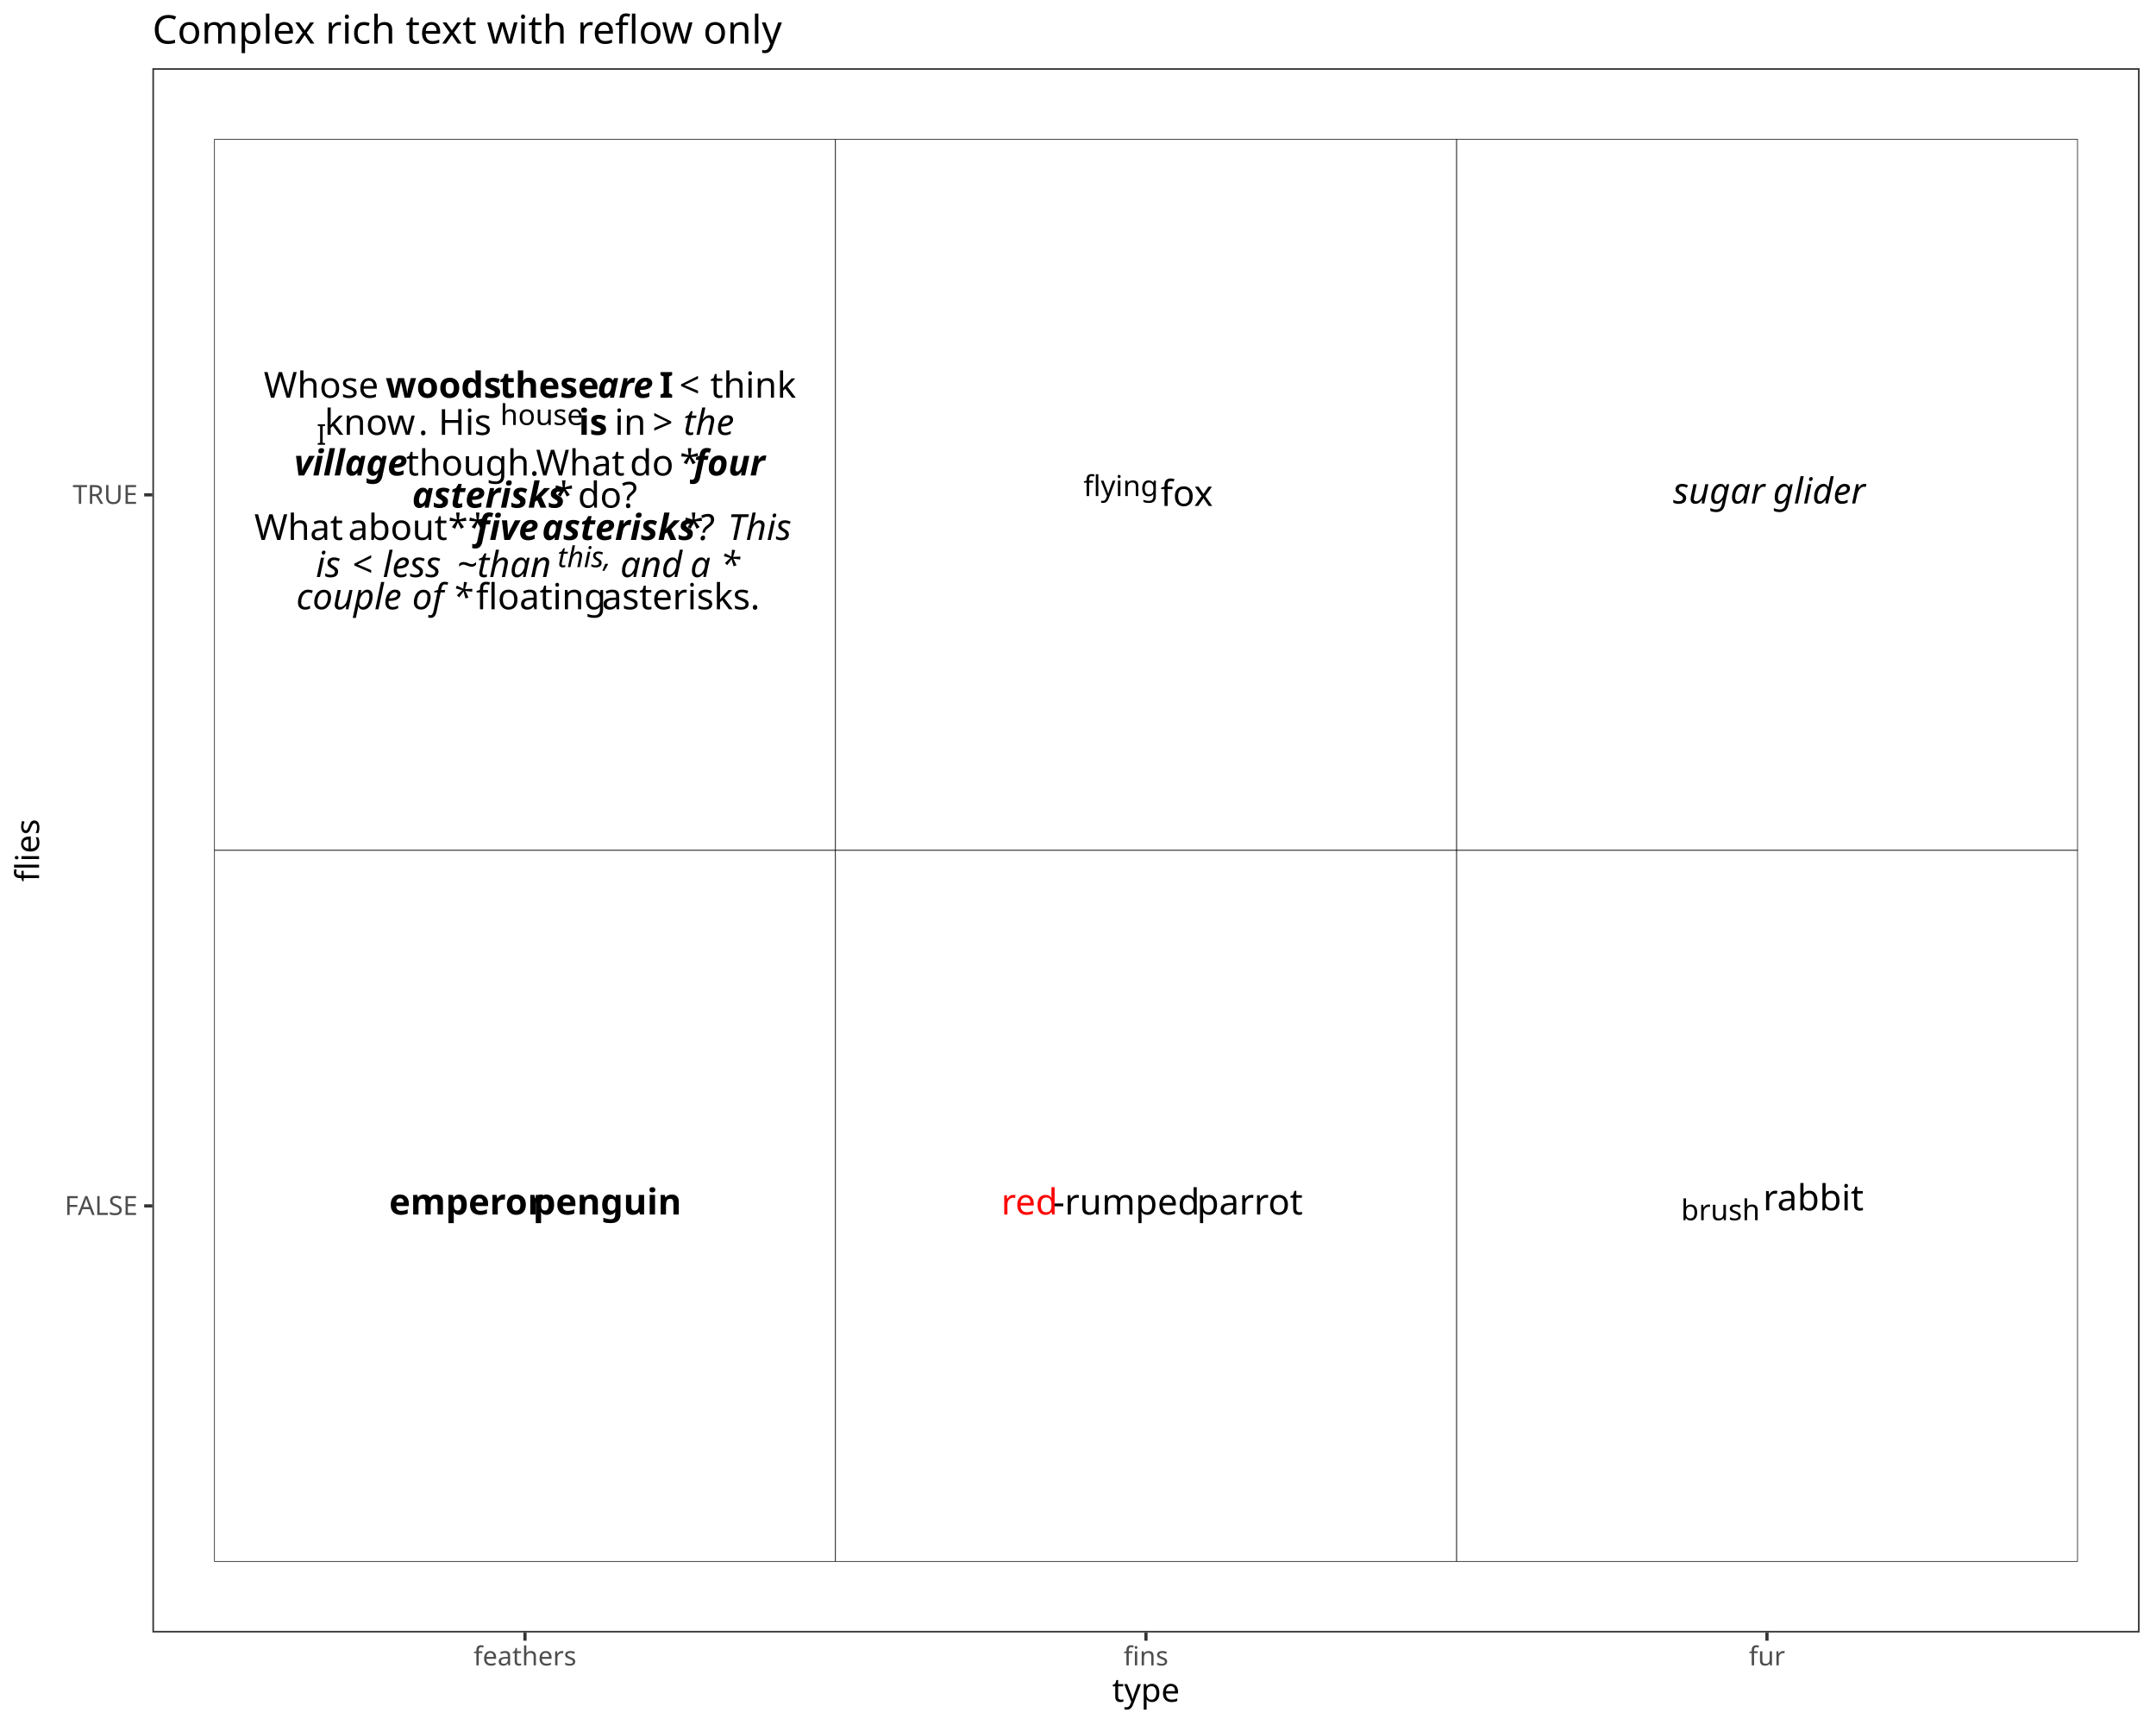
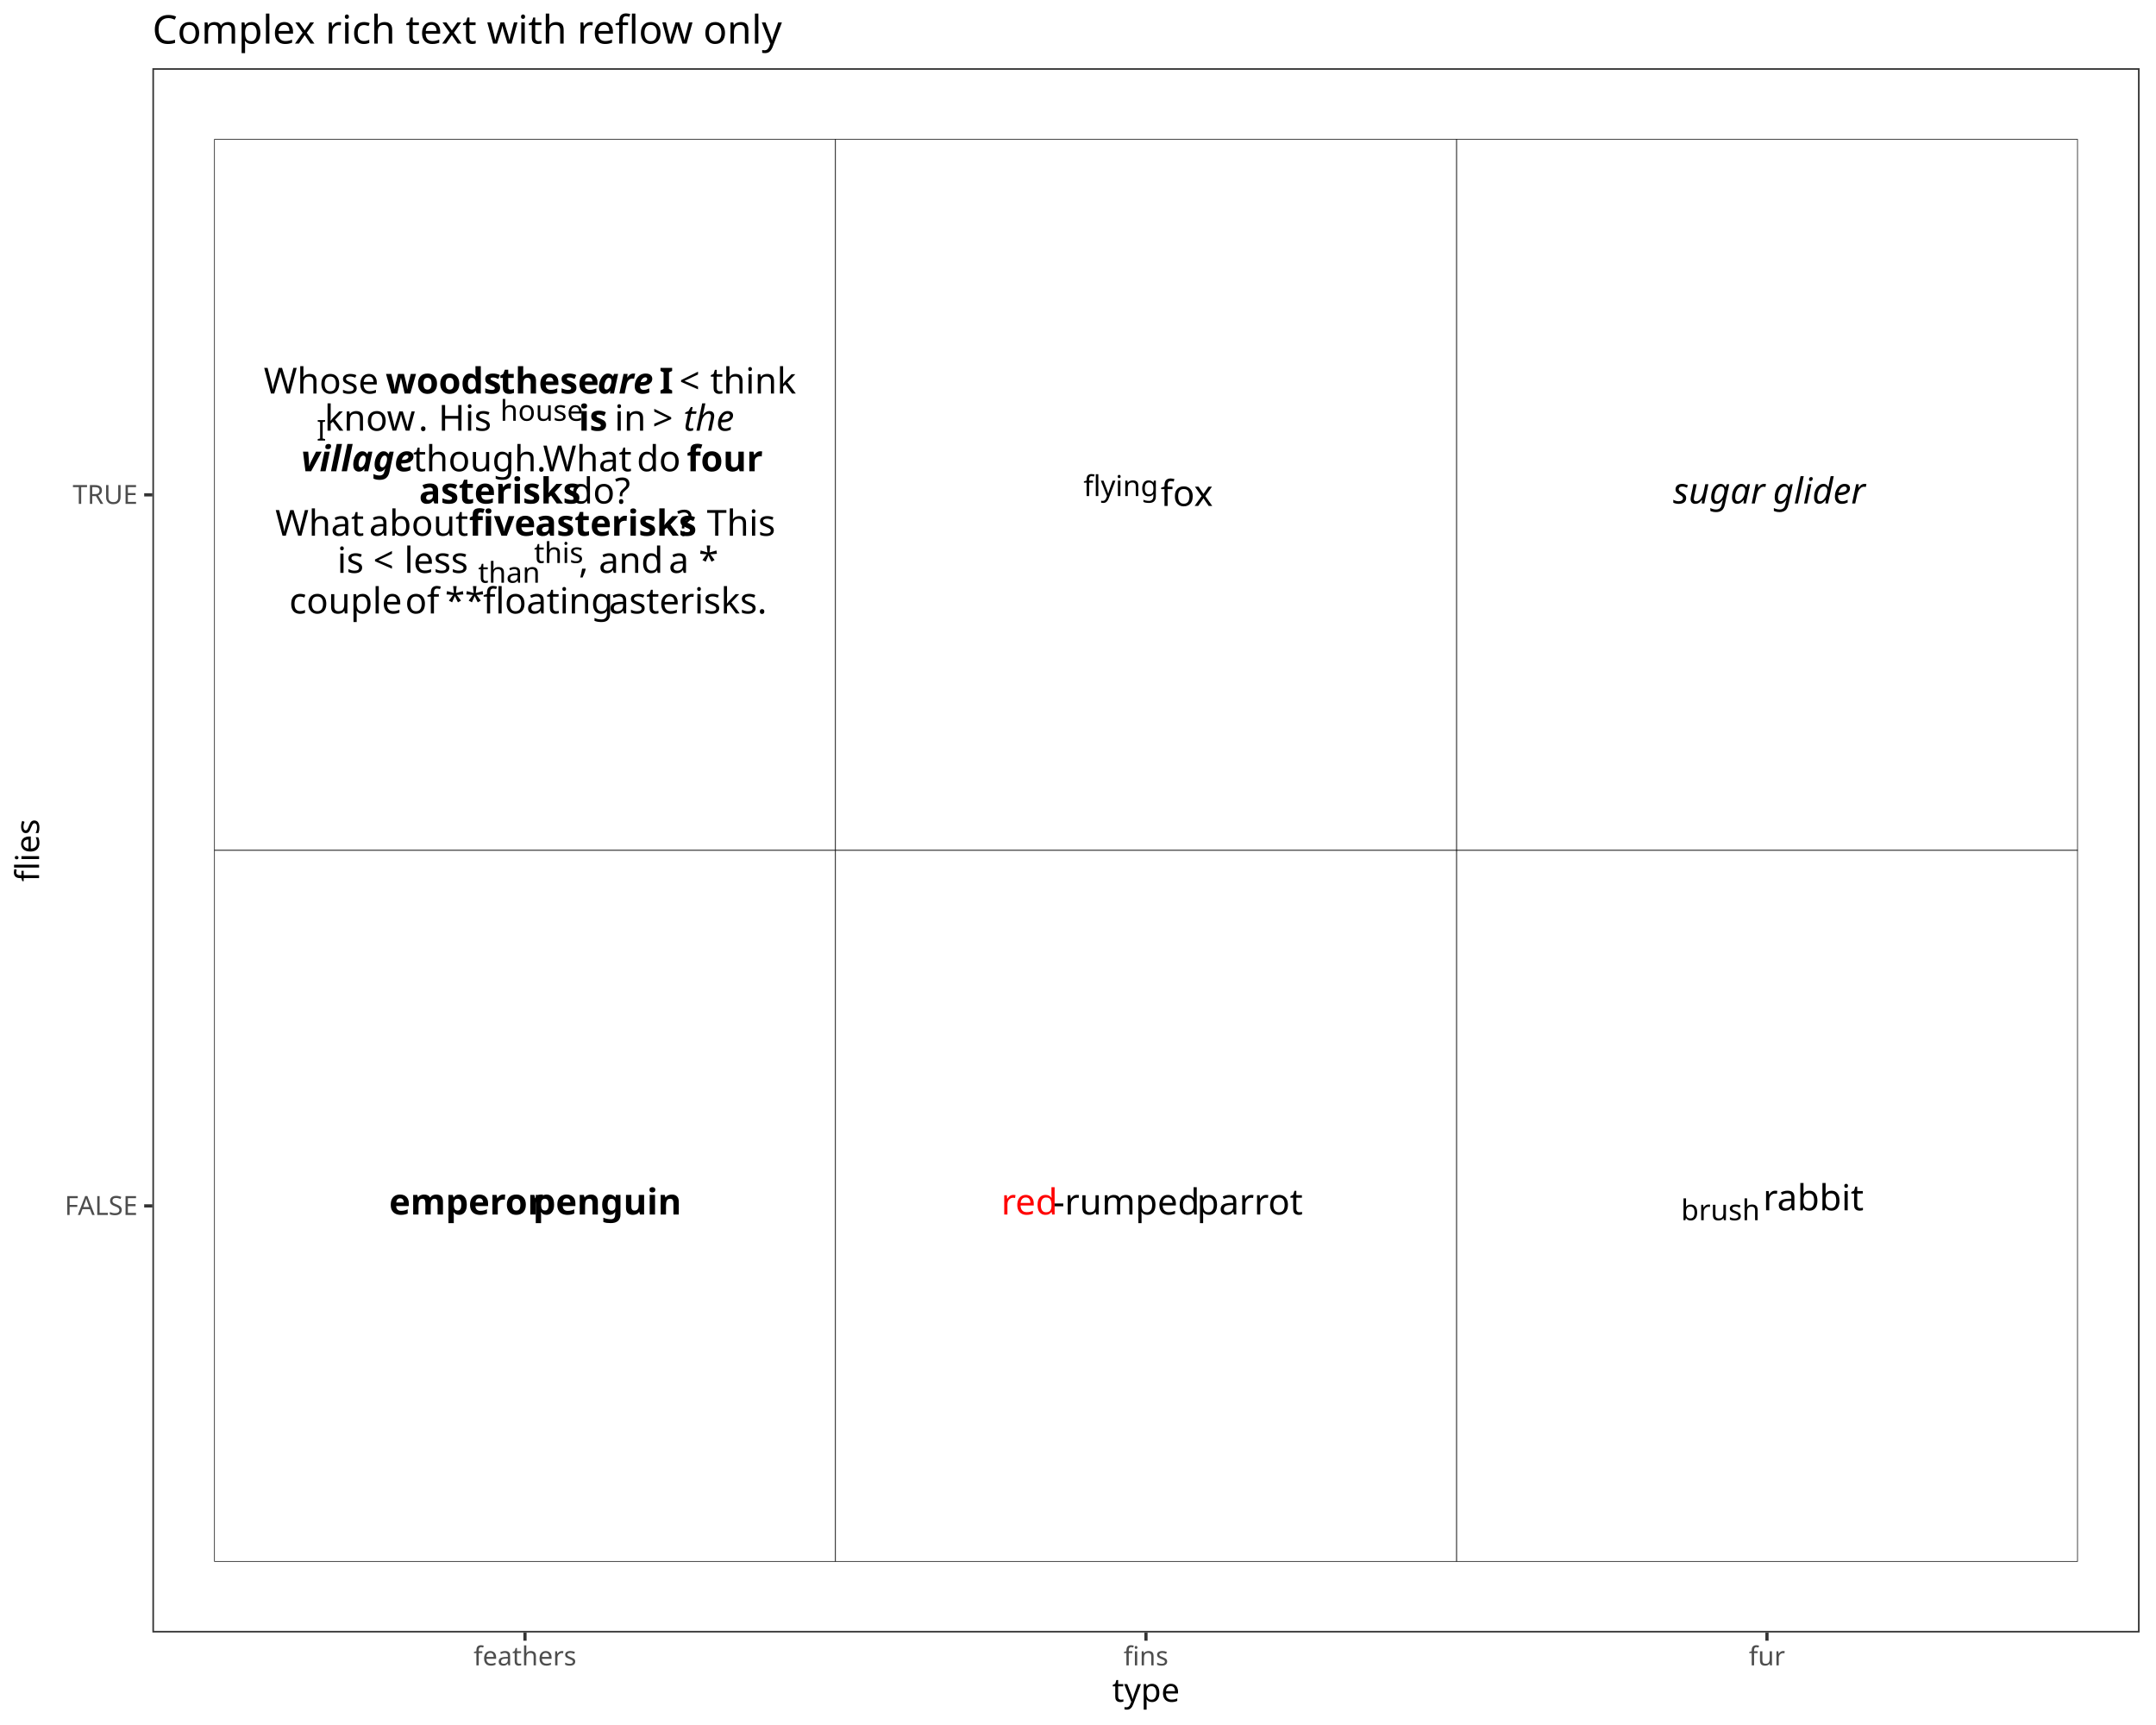
<svg xmlns="http://www.w3.org/2000/svg" class="svglite" data-engine-version="2.0" width="720.00pt" height="576.00pt" viewBox="0 0 720.00 576.00">
  <defs>
    <style type="text/css">
    .svglite line, .svglite polyline, .svglite polygon, .svglite path, .svglite rect, .svglite circle {
      fill: none;
      stroke: #000000;
      stroke-linecap: round;
      stroke-linejoin: round;
      stroke-miterlimit: 10.00;
    }
  </style>
  </defs>
  <rect width="100%" height="100%" style="stroke: none; fill: #FFFFFF;" />
  <defs>
    <clipPath id="cpMC4wMHw3MjAuMDB8MC4wMHw1NzYuMDA=">
      <rect x="0.00" y="0.00" width="720.00" height="576.00" />
    </clipPath>
  </defs>
  <g clip-path="url(#cpMC4wMHw3MjAuMDB8MC4wMHw1NzYuMDA=)">
    <rect x="0.00" y="0.00" width="720.00" height="576.00" style="stroke-width: 1.07; stroke: #FFFFFF; fill: #FFFFFF;" />
  </g>
  <defs>
    <clipPath id="cpNTAuODl8NzE0LjUyfDIyLjc4fDU0NS4xMQ==">
      <rect x="50.89" y="22.78" width="663.63" height="522.33" />
    </clipPath>
  </defs>
  <g clip-path="url(#cpNTAuODl8NzE0LjUyfDIyLjc4fDU0NS4xMQ==)">
    <rect x="50.89" y="22.78" width="663.63" height="522.33" style="stroke-width: 1.07; stroke: none; fill: #FFFFFF;" />
    <rect x="71.63" y="46.53" width="207.39" height="237.42" style="stroke-width: 0.21; stroke-linecap: butt; stroke-linejoin: miter; fill: #FFFFFF;" />
    <rect x="71.63" y="283.95" width="207.39" height="237.42" style="stroke-width: 0.21; stroke-linecap: butt; stroke-linejoin: miter; fill: #FFFFFF;" />
    <rect x="486.40" y="46.53" width="207.39" height="237.42" style="stroke-width: 0.21; stroke-linecap: butt; stroke-linejoin: miter; fill: #FFFFFF;" />
    <rect x="486.40" y="283.95" width="207.39" height="237.42" style="stroke-width: 0.21; stroke-linecap: butt; stroke-linejoin: miter; fill: #FFFFFF;" />
    <rect x="279.01" y="46.53" width="207.39" height="237.42" style="stroke-width: 0.21; stroke-linecap: butt; stroke-linejoin: miter; fill: #FFFFFF;" />
    <rect x="279.01" y="283.95" width="207.39" height="237.42" style="stroke-width: 0.21; stroke-linecap: butt; stroke-linejoin: miter; fill: #FFFFFF;" />
-     <text x="88.09" y="132.80" style="font-size: 12.00px; font-family: sans;" textLength="37.35px" lengthAdjust="spacingAndGlyphs">Whose</text>
-     <text x="128.78" y="132.80" style="font-size: 12.00px; font-weight: bold; font-family: sans;" textLength="34.70px" lengthAdjust="spacingAndGlyphs">woods</text>
-     <text x="166.81" y="132.80" style="font-size: 12.00px; font-weight: bold; font-family: sans;" textLength="29.36px" lengthAdjust="spacingAndGlyphs">these</text>
-     <text x="199.50" y="132.80" style="font-size: 12.00px; font-weight: bold; font-style: italic; font-family: sans;" textLength="17.34px" lengthAdjust="spacingAndGlyphs">are</text>
-     <text x="220.18" y="132.80" style="font-size: 12.00px; font-weight: bold; font-family: sans;" textLength="3.33px" lengthAdjust="spacingAndGlyphs">I</text>
-     <text x="226.85" y="132.80" style="font-size: 12.00px; font-family: sans;" textLength="7.01px" lengthAdjust="spacingAndGlyphs">&lt;</text>
-     <text x="237.20" y="132.80" style="font-size: 12.00px; font-family: sans;" textLength="25.35px" lengthAdjust="spacingAndGlyphs">think</text>
-     <text x="105.71" y="148.51" style="font-size: 9.60px; font-family: sans;" textLength="2.67px" lengthAdjust="spacingAndGlyphs">I</text>
-     <text x="108.37" y="145.20" style="font-size: 12.00px; font-family: sans;" textLength="28.02px" lengthAdjust="spacingAndGlyphs">know</text>
-     <text x="139.73" y="145.20" style="font-size: 12.00px; font-family: sans;" textLength="3.33px" lengthAdjust="spacingAndGlyphs">.</text>
-     <text x="146.40" y="145.20" style="font-size: 12.00px; font-family: sans;" textLength="17.34px" lengthAdjust="spacingAndGlyphs">His</text>
-     <text x="167.07" y="141.90" style="font-size: 9.60px; font-family: sans;" textLength="26.16px" lengthAdjust="spacingAndGlyphs">house</text>
-     <text x="193.23" y="145.20" style="font-size: 12.00px; font-weight: bold; font-family: sans;" textLength="8.67px" lengthAdjust="spacingAndGlyphs">is</text>
-     <text x="205.23" y="145.20" style="font-size: 12.00px; font-family: sans;" textLength="9.34px" lengthAdjust="spacingAndGlyphs">in</text>
-     <text x="217.90" y="145.20" style="font-size: 12.00px; font-family: sans;" textLength="7.01px" lengthAdjust="spacingAndGlyphs">&gt;</text>
-     <text x="228.25" y="145.20" style="font-size: 12.00px; font-style: italic; font-family: sans;" textLength="16.68px" lengthAdjust="spacingAndGlyphs">the</text>
-     <text x="98.27" y="158.76" style="font-size: 12.00px; font-weight: bold; font-style: italic; font-family: sans;" textLength="34.02px" lengthAdjust="spacingAndGlyphs">village</text>
-     <text x="135.62" y="158.76" style="font-size: 12.00px; font-family: sans;" textLength="40.04px" lengthAdjust="spacingAndGlyphs">though.</text>
-     <text x="178.99" y="158.76" style="font-size: 12.00px; font-family: sans;" textLength="28.01px" lengthAdjust="spacingAndGlyphs">What</text>
-     <text x="210.34" y="158.76" style="font-size: 12.00px; font-family: sans;" textLength="13.35px" lengthAdjust="spacingAndGlyphs">do</text>
-     <text x="227.02" y="158.76" style="font-size: 12.00px; font-family: sans;" textLength="4.67px" lengthAdjust="spacingAndGlyphs">*</text>
-     <text x="231.69" y="158.76" style="font-size: 12.00px; font-weight: bold; font-style: italic; font-family: sans;" textLength="20.68px" lengthAdjust="spacingAndGlyphs">four</text>
-     <text x="137.62" y="169.52" style="font-size: 12.00px; font-weight: bold; font-style: italic; font-family: sans;" textLength="47.36px" lengthAdjust="spacingAndGlyphs">asterisks</text>
-     <text x="184.99" y="169.52" style="font-size: 12.00px; font-family: sans;" textLength="4.67px" lengthAdjust="spacingAndGlyphs">*</text>
-     <text x="192.99" y="169.52" style="font-size: 12.00px; font-family: sans;" textLength="20.02px" lengthAdjust="spacingAndGlyphs">do?</text>
-     <text x="84.93" y="180.28" style="font-size: 12.00px; font-family: sans;" textLength="28.01px" lengthAdjust="spacingAndGlyphs">What</text>
-     <text x="116.27" y="180.28" style="font-size: 12.00px; font-family: sans;" textLength="30.03px" lengthAdjust="spacingAndGlyphs">about</text>
-     <text x="149.64" y="180.28" style="font-size: 12.00px; font-family: sans;" textLength="9.35px" lengthAdjust="spacingAndGlyphs">**</text>
-     <text x="158.98" y="180.28" style="font-size: 12.00px; font-weight: bold; font-style: italic; font-family: sans;" textLength="18.68px" lengthAdjust="spacingAndGlyphs">five</text>
-     <text x="180.99" y="180.28" style="font-size: 12.00px; font-weight: bold; font-style: italic; font-family: sans;" textLength="47.36px" lengthAdjust="spacingAndGlyphs">asterisks</text>
-     <text x="228.35" y="180.28" style="font-size: 12.00px; font-family: sans;" textLength="4.67px" lengthAdjust="spacingAndGlyphs">*</text>
-     <text x="233.03" y="180.28" style="font-size: 12.00px; font-style: italic; font-family: sans;" textLength="6.67px" lengthAdjust="spacingAndGlyphs">?</text>
-     <text x="243.04" y="180.28" style="font-size: 12.00px; font-style: italic; font-family: sans;" textLength="22.67px" lengthAdjust="spacingAndGlyphs">This</text>
-     <text x="105.46" y="192.68" style="font-size: 12.00px; font-style: italic; font-family: sans;" textLength="8.67px" lengthAdjust="spacingAndGlyphs">is</text>
-     <text x="117.47" y="192.68" style="font-size: 12.00px; font-style: italic; font-family: sans;" textLength="7.01px" lengthAdjust="spacingAndGlyphs">&lt;</text>
-     <text x="127.81" y="192.68" style="font-size: 12.00px; font-style: italic; font-family: sans;" textLength="21.35px" lengthAdjust="spacingAndGlyphs">less</text>
-     <text x="152.49" y="192.68" style="font-size: 12.00px; font-style: italic; font-family: sans;" textLength="30.37px" lengthAdjust="spacingAndGlyphs">~than</text>
-     <text x="186.20" y="189.38" style="font-size: 9.60px; font-style: italic; font-family: sans;" textLength="17.61px" lengthAdjust="spacingAndGlyphs">this,</text>
-     <text x="207.14" y="192.68" style="font-size: 12.00px; font-style: italic; font-family: sans;" textLength="20.02px" lengthAdjust="spacingAndGlyphs">and</text>
-     <text x="230.49" y="192.68" style="font-size: 12.00px; font-style: italic; font-family: sans;" textLength="6.67px" lengthAdjust="spacingAndGlyphs">a</text>
-     <text x="240.50" y="192.68" style="font-size: 12.00px; font-style: italic; font-family: sans;" textLength="4.67px" lengthAdjust="spacingAndGlyphs">*</text>
-     <text x="98.93" y="203.44" style="font-size: 12.00px; font-style: italic; font-family: sans;" textLength="35.37px" lengthAdjust="spacingAndGlyphs">couple</text>
-     <text x="137.63" y="203.44" style="font-size: 12.00px; font-style: italic; font-family: sans;" textLength="10.01px" lengthAdjust="spacingAndGlyphs">of</text>
-     <text x="150.98" y="203.44" style="font-size: 12.00px; font-style: italic; font-family: sans;" textLength="4.67px" lengthAdjust="spacingAndGlyphs">*</text>
-     <text x="158.98" y="203.44" style="font-size: 12.00px; font-family: sans;" textLength="38.69px" lengthAdjust="spacingAndGlyphs">floating</text>
-     <text x="201.01" y="203.44" style="font-size: 12.00px; font-family: sans;" textLength="50.70px" lengthAdjust="spacingAndGlyphs">asterisks.</text>
+     <text x="88.09" y="131.40" style="font-size: 12.00px; font-family: sans;" textLength="37.35px" lengthAdjust="spacingAndGlyphs">Whose</text>
+     <text x="128.78" y="131.40" style="font-size: 12.00px; font-weight: bold; font-family: sans;" textLength="34.70px" lengthAdjust="spacingAndGlyphs">woods</text>
+     <text x="166.81" y="131.40" style="font-size: 12.00px; font-weight: bold; font-family: sans;" textLength="29.36px" lengthAdjust="spacingAndGlyphs">these</text>
+     <text x="199.50" y="131.40" style="font-size: 12.00px; font-weight: bold; font-style: italic; font-family: sans;" textLength="17.34px" lengthAdjust="spacingAndGlyphs">are</text>
+     <text x="220.18" y="131.40" style="font-size: 12.00px; font-weight: bold; font-family: sans;" textLength="3.33px" lengthAdjust="spacingAndGlyphs">I</text>
+     <text x="226.85" y="131.40" style="font-size: 12.00px; font-family: sans;" textLength="7.01px" lengthAdjust="spacingAndGlyphs">&lt;</text>
+     <text x="237.20" y="131.40" style="font-size: 12.00px; font-family: sans;" textLength="25.35px" lengthAdjust="spacingAndGlyphs">think</text>
+     <text x="105.71" y="147.11" style="font-size: 9.60px; font-family: sans;" textLength="2.67px" lengthAdjust="spacingAndGlyphs">I</text>
+     <text x="108.37" y="143.81" style="font-size: 12.00px; font-family: sans;" textLength="28.02px" lengthAdjust="spacingAndGlyphs">know</text>
+     <text x="139.73" y="143.81" style="font-size: 12.00px; font-family: sans;" textLength="3.33px" lengthAdjust="spacingAndGlyphs">.</text>
+     <text x="146.40" y="143.81" style="font-size: 12.00px; font-family: sans;" textLength="17.34px" lengthAdjust="spacingAndGlyphs">His</text>
+     <text x="167.07" y="140.50" style="font-size: 9.60px; font-family: sans;" textLength="26.16px" lengthAdjust="spacingAndGlyphs">house</text>
+     <text x="193.23" y="143.81" style="font-size: 12.00px; font-weight: bold; font-family: sans;" textLength="8.67px" lengthAdjust="spacingAndGlyphs">is</text>
+     <text x="205.23" y="143.81" style="font-size: 12.00px; font-family: sans;" textLength="9.34px" lengthAdjust="spacingAndGlyphs">in</text>
+     <text x="217.90" y="143.81" style="font-size: 12.00px; font-family: sans;" textLength="7.01px" lengthAdjust="spacingAndGlyphs">&gt;</text>
+     <text x="228.25" y="143.81" style="font-size: 12.00px; font-style: italic; font-family: sans;" textLength="16.68px" lengthAdjust="spacingAndGlyphs">the</text>
+     <text x="100.60" y="157.36" style="font-size: 12.00px; font-weight: bold; font-style: italic; font-family: sans;" textLength="34.02px" lengthAdjust="spacingAndGlyphs">village</text>
+     <text x="137.96" y="157.36" style="font-size: 12.00px; font-family: sans;" textLength="40.04px" lengthAdjust="spacingAndGlyphs">though.</text>
+     <text x="181.33" y="157.36" style="font-size: 12.00px; font-family: sans;" textLength="28.01px" lengthAdjust="spacingAndGlyphs">What</text>
+     <text x="212.67" y="157.36" style="font-size: 12.00px; font-family: sans;" textLength="13.35px" lengthAdjust="spacingAndGlyphs">do</text>
+     <text x="229.36" y="157.36" style="font-size: 12.00px; font-weight: bold; font-family: sans;" textLength="20.68px" lengthAdjust="spacingAndGlyphs">four</text>
+     <text x="139.96" y="168.12" style="font-size: 12.00px; font-weight: bold; font-family: sans;" textLength="47.36px" lengthAdjust="spacingAndGlyphs">asterisks</text>
+     <text x="190.66" y="168.12" style="font-size: 12.00px; font-family: sans;" textLength="20.02px" lengthAdjust="spacingAndGlyphs">do?</text>
+     <text x="91.94" y="178.88" style="font-size: 12.00px; font-family: sans;" textLength="28.01px" lengthAdjust="spacingAndGlyphs">What</text>
+     <text x="123.28" y="178.88" style="font-size: 12.00px; font-family: sans;" textLength="30.03px" lengthAdjust="spacingAndGlyphs">about</text>
+     <text x="156.65" y="178.88" style="font-size: 12.00px; font-weight: bold; font-family: sans;" textLength="18.68px" lengthAdjust="spacingAndGlyphs">five</text>
+     <text x="178.66" y="178.88" style="font-size: 12.00px; font-weight: bold; font-family: sans;" textLength="47.36px" lengthAdjust="spacingAndGlyphs">asterisks</text>
+     <text x="226.02" y="178.88" style="font-size: 12.00px; font-family: sans;" textLength="6.67px" lengthAdjust="spacingAndGlyphs">?</text>
+     <text x="236.03" y="178.88" style="font-size: 12.00px; font-family: sans;" textLength="22.67px" lengthAdjust="spacingAndGlyphs">This</text>
+     <text x="112.64" y="191.28" style="font-size: 12.00px; font-family: sans;" textLength="8.67px" lengthAdjust="spacingAndGlyphs">is</text>
+     <text x="124.64" y="191.28" style="font-size: 12.00px; font-family: sans;" textLength="7.01px" lengthAdjust="spacingAndGlyphs">&lt;</text>
+     <text x="134.99" y="191.28" style="font-size: 12.00px; font-family: sans;" textLength="21.35px" lengthAdjust="spacingAndGlyphs">less</text>
+     <text x="159.67" y="194.58" style="font-size: 9.60px; font-family: sans;" textLength="18.69px" lengthAdjust="spacingAndGlyphs">than</text>
+     <text x="178.35" y="187.98" style="font-size: 9.60px; font-family: sans;" textLength="14.94px" lengthAdjust="spacingAndGlyphs">this</text>
+     <text x="193.30" y="191.28" style="font-size: 12.00px; font-family: sans;" textLength="3.33px" lengthAdjust="spacingAndGlyphs">,</text>
+     <text x="199.96" y="191.28" style="font-size: 12.00px; font-family: sans;" textLength="20.02px" lengthAdjust="spacingAndGlyphs">and</text>
+     <text x="223.32" y="191.28" style="font-size: 12.00px; font-family: sans;" textLength="6.67px" lengthAdjust="spacingAndGlyphs">a</text>
+     <text x="233.33" y="191.28" style="font-size: 12.00px; font-family: sans;" textLength="4.67px" lengthAdjust="spacingAndGlyphs">*</text>
+     <text x="96.60" y="204.84" style="font-size: 12.00px; font-family: sans;" textLength="35.37px" lengthAdjust="spacingAndGlyphs">couple</text>
+     <text x="135.30" y="204.84" style="font-size: 12.00px; font-family: sans;" textLength="10.01px" lengthAdjust="spacingAndGlyphs">of</text>
+     <text x="148.64" y="204.84" style="font-size: 12.00px; font-family: sans;" textLength="9.35px" lengthAdjust="spacingAndGlyphs">**</text>
+     <text x="161.32" y="204.84" style="font-size: 12.00px; font-family: sans;" textLength="38.69px" lengthAdjust="spacingAndGlyphs">floating</text>
+     <text x="203.35" y="204.84" style="font-size: 12.00px; font-family: sans;" textLength="50.70px" lengthAdjust="spacingAndGlyphs">asterisks.</text>
    <text x="129.95" y="405.54" style="font-size: 12.00px; font-weight: bold; font-family: sans;" textLength="44.69px" lengthAdjust="spacingAndGlyphs">emperor</text>
    <text x="177.98" y="405.54" style="font-size: 12.00px; font-weight: bold; font-family: sans;" textLength="42.71px" lengthAdjust="spacingAndGlyphs">penguin</text>
    <text x="558.74" y="168.12" style="font-size: 12.00px; font-style: italic; font-family: sans;" textLength="30.02px" lengthAdjust="spacingAndGlyphs">sugar</text>
    <text x="592.09" y="168.12" style="font-size: 12.00px; font-style: italic; font-family: sans;" textLength="29.35px" lengthAdjust="spacingAndGlyphs">glider</text>
    <text x="561.40" y="407.44" style="font-size: 9.60px; font-family: sans;" textLength="24.02px" lengthAdjust="spacingAndGlyphs">brush</text>
    <text x="588.76" y="404.14" style="font-size: 12.00px; font-family: sans;" textLength="30.02px" lengthAdjust="spacingAndGlyphs">rabbit</text>
    <text x="361.83" y="165.64" style="font-size: 9.60px; font-family: sans;" textLength="22.41px" lengthAdjust="spacingAndGlyphs">flying</text>
    <text x="387.57" y="168.95" style="font-size: 12.00px; font-family: sans;" textLength="16.01px" lengthAdjust="spacingAndGlyphs">fox</text>
    <text x="334.35" y="405.54" style="font-size: 12.00px; fill: #FF0000; font-family: sans;" textLength="17.34px" lengthAdjust="spacingAndGlyphs">red</text>
    <text x="351.69" y="405.54" style="font-size: 12.00px; font-family: sans;" textLength="44.69px" lengthAdjust="spacingAndGlyphs">-rumped</text>
    <text x="399.71" y="405.54" style="font-size: 12.00px; font-family: sans;" textLength="31.35px" lengthAdjust="spacingAndGlyphs">parrot</text>
    <rect x="50.89" y="22.78" width="663.63" height="522.33" style="stroke-width: 1.07; stroke: #333333;" />
  </g>
  <g clip-path="url(#cpMC4wMHw3MjAuMDB8MC4wMHw1NzYuMDA=)">
    <text x="45.96" y="405.69" text-anchor="end" style="font-size: 8.80px; fill: #4D4D4D; font-family: sans;" textLength="27.88px" lengthAdjust="spacingAndGlyphs">FALSE</text>
    <text x="45.96" y="168.26" text-anchor="end" style="font-size: 8.80px; fill: #4D4D4D; font-family: sans;" textLength="23.96px" lengthAdjust="spacingAndGlyphs">TRUE</text>
    <polyline points="48.15,402.66 50.89,402.66 " style="stroke-width: 1.07; stroke: #333333; stroke-linecap: butt;" />
    <polyline points="48.15,165.24 50.89,165.24 " style="stroke-width: 1.07; stroke: #333333; stroke-linecap: butt;" />
    <polyline points="175.32,547.85 175.32,545.11 " style="stroke-width: 1.07; stroke: #333333; stroke-linecap: butt;" />
    <polyline points="382.70,547.85 382.70,545.11 " style="stroke-width: 1.07; stroke: #333333; stroke-linecap: butt;" />
    <polyline points="590.09,547.85 590.09,545.11 " style="stroke-width: 1.07; stroke: #333333; stroke-linecap: butt;" />
    <text x="175.32" y="556.10" text-anchor="middle" style="font-size: 8.80px; fill: #4D4D4D; font-family: sans;" textLength="31.80px" lengthAdjust="spacingAndGlyphs">feathers</text>
    <text x="382.70" y="556.10" text-anchor="middle" style="font-size: 8.80px; fill: #4D4D4D; font-family: sans;" textLength="13.70px" lengthAdjust="spacingAndGlyphs">fins</text>
    <text x="590.09" y="556.10" text-anchor="middle" style="font-size: 8.80px; fill: #4D4D4D; font-family: sans;" textLength="10.27px" lengthAdjust="spacingAndGlyphs">fur</text>
    <text x="382.70" y="568.24" text-anchor="middle" style="font-size: 11.00px; font-family: sans;" textLength="20.80px" lengthAdjust="spacingAndGlyphs">type</text>
    <text transform="translate(13.05,283.95) rotate(-90)" text-anchor="middle" style="font-size: 11.00px; font-family: sans;" textLength="19.56px" lengthAdjust="spacingAndGlyphs">flies</text>
    <text x="50.89" y="14.56" style="font-size: 13.20px; font-family: sans;" textLength="195.89px" lengthAdjust="spacingAndGlyphs">Complex rich text with reflow only</text>
  </g>
</svg>
